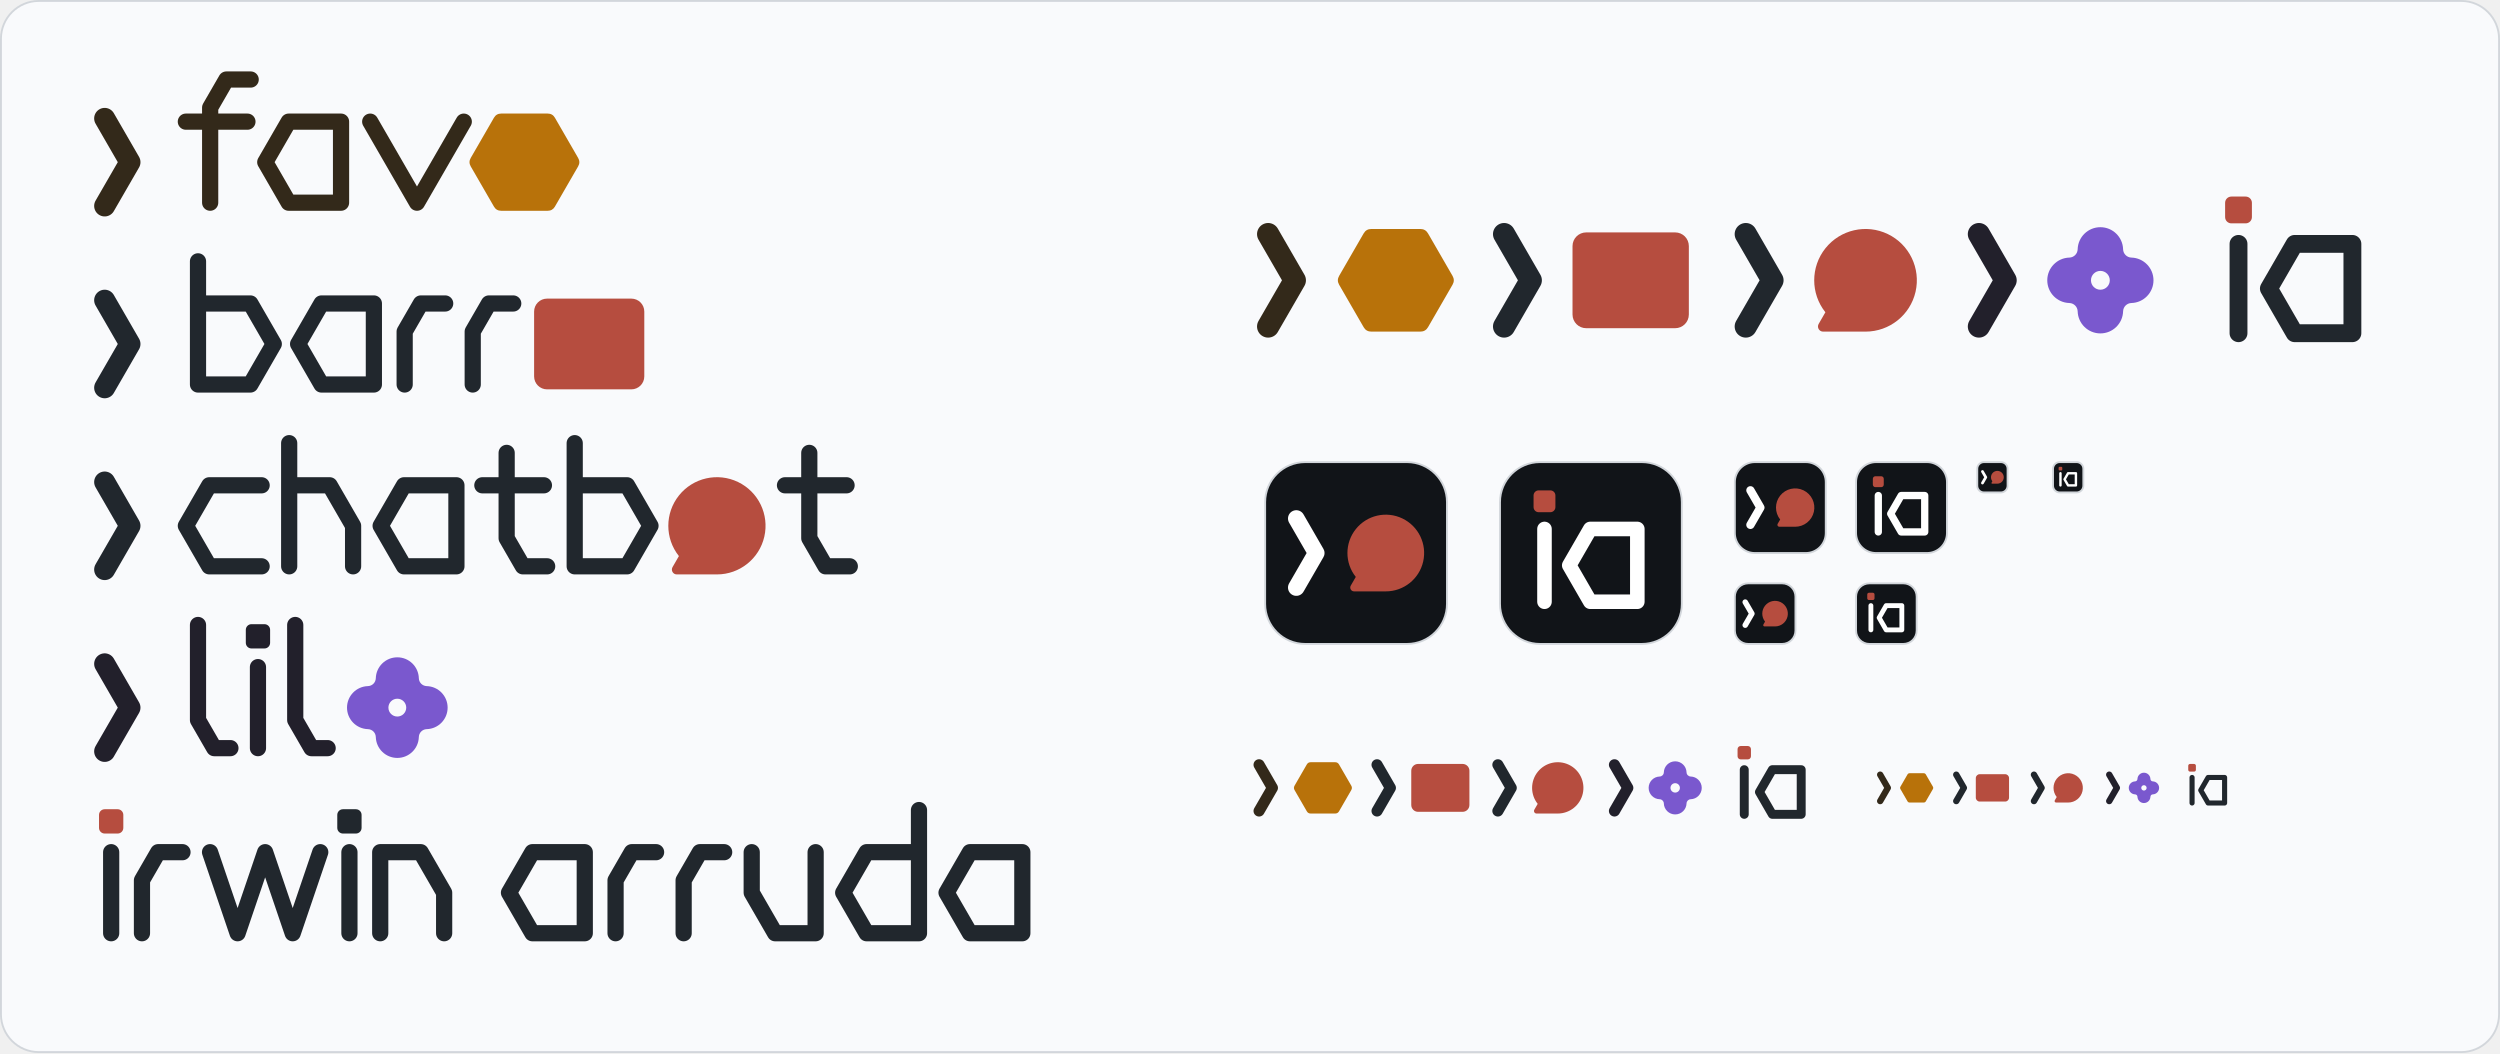
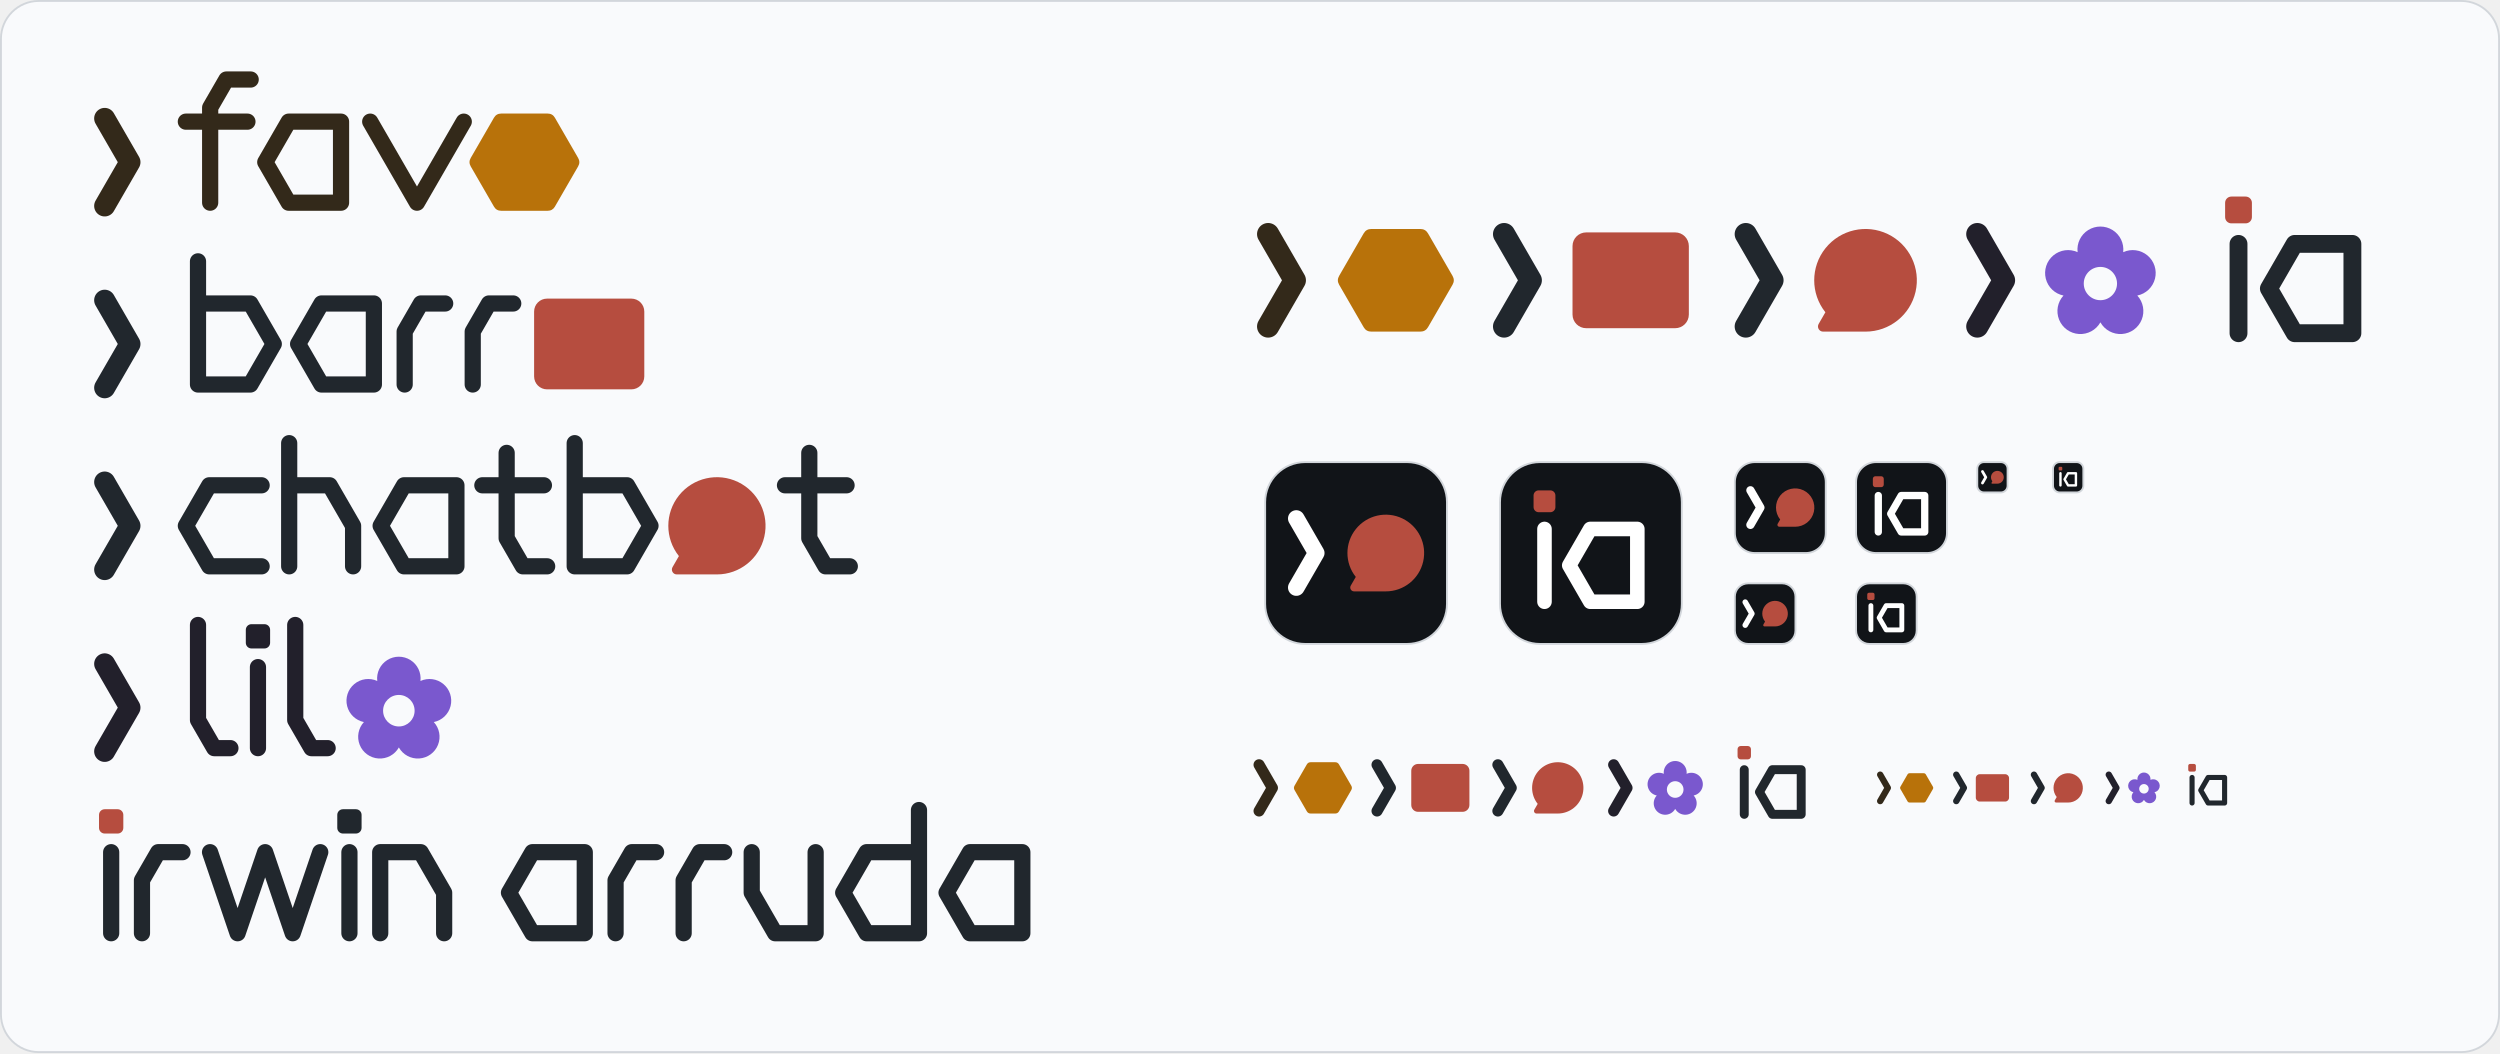
<svg xmlns="http://www.w3.org/2000/svg" viewBox="0 0 1320 556" role="img" aria-label="The marks of Favo, Barro, The Chatbot, Lila and Irwin Arruda, with their small marks and icons">
  <rect x="0.5" y="0.5" width="1319" height="555" rx="20" fill="#F9FAFC" stroke="#D2D6DB" />
  <svg x="48" y="36" width="260.25" height="80" viewBox="-4 -166 608.33 187">
    <path d="M13 -104L44.18 -50L13 4" fill="none" stroke="#33291A" stroke-width="26" stroke-linecap="round" stroke-linejoin="round" />
    <g fill="none" stroke="#33291A" stroke-width="20" stroke-linecap="round" stroke-linejoin="round">
      <path transform="translate(113.18 0)" d="M30 0V-117.36L50 -152H80M0 -100H76" />
      <path transform="translate(211.18 0)" d="M93.53 -100H28.87L0 -50L28.87 0H93.53M93.53 -100V0" />
      <path transform="translate(340.71 0)" d="M0 -100L57.73 0L115.47 -100" />
    </g>
    <path transform="translate(461.77 0)" d="M135.56 -55.2Q138.56 -50 135.56 -44.8L106.92 4.8Q103.92 10 97.92 10L40.64 10Q34.64 10 31.64 4.8L3 -44.8Q0 -50 3 -55.2L31.64 -104.8Q34.64 -110 40.64 -110L97.92 -110Q103.92 -110 106.92 -104.8Z" fill="#B8720A" />
  </svg>
  <svg x="48" y="132" width="293.9" height="80" viewBox="-4 -166 687 187">
    <path d="M13 -104L44.18 -50L13 4" fill="none" stroke="#21272D" stroke-width="26" stroke-linecap="round" stroke-linejoin="round" />
    <g fill="none" stroke="#21272D" stroke-width="20" stroke-linecap="round" stroke-linejoin="round">
      <path transform="translate(128.18 0)" d="M0 -152V0H64.67L93.53 -50L64.67 -100H0" />
      <path transform="translate(251.71 0)" d="M93.53 -100H28.87L0 -50L28.87 0H93.53M93.53 -100V0" />
      <path transform="translate(383.24 0)" d="M0 0V-65.36L20 -100H50" />
      <path transform="translate(467.24 0)" d="M0 0V-65.36L20 -100H50" />
    </g>
    <path transform="translate(543 0)" d="M16 -106H120A16 16 0 0 1 136 -90V-10A16 16 0 0 1 120 6H16A16 16 0 0 1 0 -10V-90A16 16 0 0 1 16 -106Z" fill="#B64D3F" />
  </svg>
  <svg x="48" y="228" width="406.69" height="80" viewBox="-4 -166 950.64 187">
    <path d="M13 -104L44.18 -50L13 4" fill="none" stroke="#21272D" stroke-width="26" stroke-linecap="round" stroke-linejoin="round" />
    <g fill="none" stroke="#21272D" stroke-width="20" stroke-linecap="round" stroke-linejoin="round">
      <path transform="translate(113.18 0)" d="M93.53 -100H28.87L0 -50L28.87 0H93.53" />
      <path transform="translate(240.71 0)" d="M0 -152V0M0 -100H50L78.87 -50V0" />
      <path transform="translate(353.58 0)" d="M93.53 -100H28.87L0 -50L28.87 0H93.53M93.53 -100V0" />
      <path transform="translate(479.11 0)" d="M30 -140V-34.64L50 0H80M0 -100H76" />
      <path transform="translate(593.11 0)" d="M0 -152V0H64.67L93.53 -50L64.67 -100H0" />
      <path transform="translate(852.64 0)" d="M30 -140V-34.64L50 0H80M0 -100H76" />
    </g>
    <path transform="translate(708.64 0)" d="M60 10H10.39A6 6 0 0 1 5.2 1L13.06 -12.63A60 60 0 1 1 60 10Z" fill="#B64D3F" />
  </svg>
-   <svg x="48" y="324" width="190.02" height="80" viewBox="-4 -166 444.18 187">
+   <svg x="48" y="324" width="191.62" height="80" viewBox="-4 -166 447.92 187">
    <path d="M13 -104L44.18 -50L13 4" fill="none" stroke="#22202B" stroke-width="26" stroke-linecap="round" stroke-linejoin="round" />
    <g fill="none" stroke="#22202B" stroke-width="20" stroke-linecap="round" stroke-linejoin="round">
      <path transform="translate(128.18 0)" d="M0 -152V-34.64L20 0H40" />
      <path transform="translate(202.18 0)" d="M0 0V-100" />
      <path transform="translate(248.18 0)" d="M0 -152V-34.64L20 0H40" />
    </g>
    <rect x="187.18" y="-153" width="30" height="30" rx="7" fill="#22202B" />
-     <path transform="translate(312.18 0)" d="M98.25 -76.56A26.57 26.57 0 0 1 98.25 -23.44A10 10 0 0 0 88.56 -13.75A26.57 26.57 0 0 1 35.44 -13.75A10 10 0 0 0 25.75 -23.44A26.57 26.57 0 0 1 25.75 -76.56A10 10 0 0 0 35.44 -86.25A26.57 26.57 0 0 1 88.56 -86.25A10 10 0 0 0 98.25 -76.56ZM73 -50A11 11 0 1 0 51 -50A11 11 0 1 0 73 -50Z" fill="#7A58CE" />
+     <path transform="translate(312.18 0)" d="M37.23 -82.9A26.84 26.84 0 1 1 90.55 -82.9A26.84 26.84 0 1 1 107.03 -32.18A26.84 26.84 0 1 1 63.89 -0.84A26.84 26.84 0 1 1 20.75 -32.18A26.84 26.84 0 1 1 37.23 -82.9ZM83.34 -46.2A19.45 19.45 0 1 0 44.44 -46.2A19.45 19.45 0 1 0 83.34 -46.2Z" fill="#7A58CE" />
  </svg>
  <svg x="48" y="420" width="500.35" height="81.3" viewBox="0 -170 1169.33 190">
    <g fill="none" stroke="#21272D" stroke-width="20" stroke-linecap="round" stroke-linejoin="round">
      <path transform="translate(25 0)" d="M0 0V-100" />
      <path transform="translate(63 0)" d="M0 0V-65.36L20 -100H50" />
      <path transform="translate(147 0)" d="M0 -100L34 0L68 -100L102 0L136 -100" />
      <path transform="translate(319 0)" d="M0 0V-100" />
      <path transform="translate(357 0)" d="M0 0V-100H50L78.87 -50V0" />
      <path transform="translate(515.87 0)" d="M93.53 -100H28.87L0 -50L28.87 0H93.53M93.53 -100V0" />
      <path transform="translate(647.4 0)" d="M0 0V-65.36L20 -100H50" />
      <path transform="translate(731.4 0)" d="M0 0V-65.36L20 -100H50" />
      <path transform="translate(815.4 0)" d="M0 -100V-50L28.87 0H78.87V-100" />
      <path transform="translate(928.27 0)" d="M93.53 -100H28.87L0 -50L28.87 0H93.53M93.53 -152V0" />
      <path transform="translate(1055.8 0)" d="M93.53 -100H28.87L0 -50L28.87 0H93.53M93.53 -100V0" />
    </g>
    <rect x="10" y="-153" width="30" height="30" rx="7" fill="#B64D3F" />
    <rect x="304" y="-153" width="30" height="30" rx="7" fill="#21272D" />
  </svg>
  <svg x="660" y="92" width="112" height="112" viewBox="-8.22 -174 248 248">
    <path d="M13 -104L44.18 -50L13 4" fill="none" stroke="#33291A" stroke-width="26" stroke-linecap="round" stroke-linejoin="round" />
    <path transform="translate(93 0)" d="M135.56 -55.2Q138.56 -50 135.56 -44.8L106.92 4.8Q103.92 10 97.92 10L40.64 10Q34.64 10 31.64 4.8L3 -44.8Q0 -50 3 -55.2L31.64 -104.8Q34.64 -110 40.64 -110L97.92 -110Q103.92 -110 106.92 -104.8Z" fill="#B8720A" />
  </svg>
  <svg x="784" y="92" width="112" height="112" viewBox="-9.5 -174 248 248">
    <path d="M13 -104L44.18 -50L13 4" fill="none" stroke="#21272D" stroke-width="26" stroke-linecap="round" stroke-linejoin="round" />
    <path transform="translate(93 0)" d="M16 -106H120A16 16 0 0 1 136 -90V-10A16 16 0 0 1 120 6H16A16 16 0 0 1 0 -10V-90A16 16 0 0 1 16 -106Z" fill="#B64D3F" />
  </svg>
  <svg x="908" y="92" width="112" height="112" viewBox="-17.5 -174 248 248">
    <path d="M13 -104L44.18 -50L13 4" fill="none" stroke="#21272D" stroke-width="26" stroke-linecap="round" stroke-linejoin="round" />
    <path transform="translate(93 0)" d="M60 10H10.39A6 6 0 0 1 5.2 1L13.06 -12.63A60 60 0 1 1 60 10Z" fill="#B64D3F" />
  </svg>
-   <svg x="1032" y="92" width="112" height="112" viewBox="-15.5 -174 248 248">
-     <path d="M13 -104L44.18 -50L13 4" fill="none" stroke="#22202B" stroke-width="26" stroke-linecap="round" stroke-linejoin="round" />
-     <path transform="translate(93 0)" d="M98.25 -76.56A26.57 26.57 0 0 1 98.25 -23.44A10 10 0 0 0 88.56 -13.75A26.57 26.57 0 0 1 35.44 -13.75A10 10 0 0 0 25.75 -23.44A26.57 26.57 0 0 1 25.75 -76.56A10 10 0 0 0 35.44 -86.25A26.57 26.57 0 0 1 88.56 -86.25A10 10 0 0 0 98.25 -76.56ZM73 -50A11 11 0 1 0 51 -50A11 11 0 1 0 73 -50Z" fill="#7A58CE" />
+   <svg x="1032" y="92" width="112" height="112" viewBox="-13.63 -174 248 248">
+     <path d="M13 -104L44.18 -50L13 4" fill="none" stroke="#22202B" stroke-width="26" stroke-linecap="round" stroke-linejoin="round" />
+     <path transform="translate(93 0)" d="M37.23 -82.9A26.84 26.84 0 1 1 90.55 -82.9A26.84 26.84 0 1 1 107.03 -32.18A26.84 26.84 0 1 1 63.89 -0.84A26.84 26.84 0 1 1 20.75 -32.18A26.84 26.84 0 1 1 37.23 -82.9ZM83.34 -46.2A19.45 19.45 0 1 0 44.44 -46.2A19.45 19.45 0 1 0 83.34 -46.2Z" fill="#7A58CE" />
  </svg>
  <svg x="1156" y="92" width="112" height="112" viewBox="-30 -178 237.53 237.53">
    <g fill="none" stroke="#21272D" stroke-width="20" stroke-linecap="round" stroke-linejoin="round">
      <path transform="translate(25 0)" d="M0 0V-100" />
      <path transform="translate(59 0)" d="M93.53 -100H28.87L0 -50L28.87 0H93.53M93.53 -100V0" />
    </g>
    <rect x="10" y="-153" width="30" height="30" rx="7" fill="#B64D3F" />
  </svg>
  <svg x="668" y="244" width="96" height="96" viewBox="0 0 512 512">
    <rect width="512" height="512" rx="112" fill="#111418" />
    <g transform="translate(256 256) scale(1.8) translate(-106.5 50)">
      <path d="M13 -104L44.18 -50L13 4" fill="none" stroke="#FFFFFF" stroke-width="26" stroke-linecap="round" stroke-linejoin="round" />
      <path transform="translate(93 0)" d="M60 10H10.39A6 6 0 0 1 5.2 1L13.06 -12.63A60 60 0 1 1 60 10Z" fill="#B64D3F" />
    </g>
  </svg>
  <rect x="668" y="244" width="96" height="96" rx="21.12" fill="none" stroke="#D2D6DB" />
  <svg x="792" y="244" width="96" height="96" viewBox="0 0 512 512">
    <rect width="512" height="512" rx="112" fill="#111418" />
    <g transform="translate(256 262) scale(2.05) translate(-88.77 64)">
      <g fill="none" stroke="#FFFFFF" stroke-width="20" stroke-linecap="round" stroke-linejoin="round">
        <path transform="translate(25 0)" d="M0 0V-100" />
        <path transform="translate(59 0)" d="M93.53 -100H28.87L0 -50L28.87 0H93.53M93.53 -100V0" />
      </g>
      <rect x="10" y="-153" width="30" height="30" rx="7" fill="#B64D3F" />
    </g>
  </svg>
  <rect x="792" y="244" width="96" height="96" rx="21.12" fill="none" stroke="#D2D6DB" />
  <svg x="916" y="244" width="48" height="48" viewBox="0 0 512 512">
    <rect width="512" height="512" rx="112" fill="#111418" />
    <g transform="translate(256 256) scale(1.8) translate(-106.5 50)">
      <path d="M13 -104L44.18 -50L13 4" fill="none" stroke="#FFFFFF" stroke-width="26" stroke-linecap="round" stroke-linejoin="round" />
      <path transform="translate(93 0)" d="M60 10H10.39A6 6 0 0 1 5.2 1L13.06 -12.63A60 60 0 1 1 60 10Z" fill="#B64D3F" />
    </g>
  </svg>
  <rect x="916" y="244" width="48" height="48" rx="10.56" fill="none" stroke="#D2D6DB" />
  <svg x="980" y="244" width="48" height="48" viewBox="0 0 512 512">
    <rect width="512" height="512" rx="112" fill="#111418" />
    <g transform="translate(256 262) scale(2.05) translate(-88.77 64)">
      <g fill="none" stroke="#FFFFFF" stroke-width="20" stroke-linecap="round" stroke-linejoin="round">
        <path transform="translate(25 0)" d="M0 0V-100" />
        <path transform="translate(59 0)" d="M93.53 -100H28.87L0 -50L28.87 0H93.53M93.53 -100V0" />
      </g>
      <rect x="10" y="-153" width="30" height="30" rx="7" fill="#B64D3F" />
    </g>
  </svg>
  <rect x="980" y="244" width="48" height="48" rx="10.56" fill="none" stroke="#D2D6DB" />
  <svg x="916" y="308" width="32" height="32" viewBox="0 0 512 512">
    <rect width="512" height="512" rx="112" fill="#111418" />
    <g transform="translate(256 256) scale(1.8) translate(-106.5 50)">
      <path d="M13 -104L44.18 -50L13 4" fill="none" stroke="#FFFFFF" stroke-width="26" stroke-linecap="round" stroke-linejoin="round" />
      <path transform="translate(93 0)" d="M60 10H10.39A6 6 0 0 1 5.2 1L13.06 -12.63A60 60 0 1 1 60 10Z" fill="#B64D3F" />
    </g>
  </svg>
  <rect x="916" y="308" width="32" height="32" rx="7.04" fill="none" stroke="#D2D6DB" />
  <svg x="980" y="308" width="32" height="32" viewBox="0 0 512 512">
    <rect width="512" height="512" rx="112" fill="#111418" />
    <g transform="translate(256 262) scale(2.05) translate(-88.77 64)">
      <g fill="none" stroke="#FFFFFF" stroke-width="20" stroke-linecap="round" stroke-linejoin="round">
        <path transform="translate(25 0)" d="M0 0V-100" />
        <path transform="translate(59 0)" d="M93.53 -100H28.87L0 -50L28.87 0H93.53M93.53 -100V0" />
      </g>
      <rect x="10" y="-153" width="30" height="30" rx="7" fill="#B64D3F" />
    </g>
  </svg>
  <rect x="980" y="308" width="32" height="32" rx="7.04" fill="none" stroke="#D2D6DB" />
  <svg x="1044" y="244" width="16" height="16" viewBox="0 0 512 512">
    <rect width="512" height="512" rx="112" fill="#111418" />
    <g transform="translate(256 256) scale(1.8) translate(-106.5 50)">
      <path d="M13 -104L44.18 -50L13 4" fill="none" stroke="#FFFFFF" stroke-width="26" stroke-linecap="round" stroke-linejoin="round" />
      <path transform="translate(93 0)" d="M60 10H10.39A6 6 0 0 1 5.2 1L13.06 -12.63A60 60 0 1 1 60 10Z" fill="#B64D3F" />
    </g>
  </svg>
  <rect x="1044" y="244" width="16" height="16" rx="3.52" fill="none" stroke="#D2D6DB" />
  <svg x="1084" y="244" width="16" height="16" viewBox="0 0 512 512">
    <rect width="512" height="512" rx="112" fill="#111418" />
    <g transform="translate(256 262) scale(2.05) translate(-88.77 64)">
      <g fill="none" stroke="#FFFFFF" stroke-width="20" stroke-linecap="round" stroke-linejoin="round">
        <path transform="translate(25 0)" d="M0 0V-100" />
        <path transform="translate(59 0)" d="M93.53 -100H28.87L0 -50L28.87 0H93.53M93.53 -100V0" />
      </g>
      <rect x="10" y="-153" width="30" height="30" rx="7" fill="#B64D3F" />
    </g>
  </svg>
  <rect x="1084" y="244" width="16" height="16" rx="3.52" fill="none" stroke="#D2D6DB" />
  <svg x="660" y="388" width="56" height="56" viewBox="-8.22 -174 248 248">
    <path d="M13 -104L44.18 -50L13 4" fill="none" stroke="#33291A" stroke-width="26" stroke-linecap="round" stroke-linejoin="round" />
    <path transform="translate(93 0)" d="M135.56 -55.2Q138.56 -50 135.56 -44.8L106.92 4.8Q103.92 10 97.92 10L40.64 10Q34.64 10 31.64 4.8L3 -44.8Q0 -50 3 -55.2L31.64 -104.8Q34.64 -110 40.64 -110L97.92 -110Q103.92 -110 106.92 -104.8Z" fill="#B8720A" />
  </svg>
  <svg x="722" y="388" width="56" height="56" viewBox="-9.5 -174 248 248">
    <path d="M13 -104L44.18 -50L13 4" fill="none" stroke="#21272D" stroke-width="26" stroke-linecap="round" stroke-linejoin="round" />
    <path transform="translate(93 0)" d="M16 -106H120A16 16 0 0 1 136 -90V-10A16 16 0 0 1 120 6H16A16 16 0 0 1 0 -10V-90A16 16 0 0 1 16 -106Z" fill="#B64D3F" />
  </svg>
  <svg x="784" y="388" width="56" height="56" viewBox="-17.5 -174 248 248">
    <path d="M13 -104L44.18 -50L13 4" fill="none" stroke="#21272D" stroke-width="26" stroke-linecap="round" stroke-linejoin="round" />
    <path transform="translate(93 0)" d="M60 10H10.39A6 6 0 0 1 5.2 1L13.06 -12.63A60 60 0 1 1 60 10Z" fill="#B64D3F" />
  </svg>
-   <svg x="846" y="388" width="56" height="56" viewBox="-15.5 -174 248 248">
-     <path d="M13 -104L44.18 -50L13 4" fill="none" stroke="#22202B" stroke-width="26" stroke-linecap="round" stroke-linejoin="round" />
-     <path transform="translate(93 0)" d="M98.25 -76.56A26.57 26.57 0 0 1 98.25 -23.44A10 10 0 0 0 88.56 -13.75A26.57 26.57 0 0 1 35.44 -13.75A10 10 0 0 0 25.75 -23.44A26.57 26.57 0 0 1 25.75 -76.56A10 10 0 0 0 35.44 -86.25A26.57 26.57 0 0 1 88.56 -86.25A10 10 0 0 0 98.25 -76.56ZM73 -50A11 11 0 1 0 51 -50A11 11 0 1 0 73 -50Z" fill="#7A58CE" />
+   <svg x="846" y="388" width="56" height="56" viewBox="-13.63 -174 248 248">
+     <path d="M13 -104L44.18 -50L13 4" fill="none" stroke="#22202B" stroke-width="26" stroke-linecap="round" stroke-linejoin="round" />
+     <path transform="translate(93 0)" d="M37.23 -82.9A26.84 26.84 0 1 1 90.55 -82.9A26.84 26.84 0 1 1 107.03 -32.18A26.84 26.84 0 1 1 63.89 -0.84A26.84 26.84 0 1 1 20.75 -32.18A26.84 26.84 0 1 1 37.23 -82.9ZM83.34 -46.2A19.45 19.45 0 1 0 44.44 -46.2A19.45 19.45 0 1 0 83.34 -46.2Z" fill="#7A58CE" />
  </svg>
  <svg x="908" y="388" width="56" height="56" viewBox="-30 -178 237.53 237.53">
    <g fill="none" stroke="#21272D" stroke-width="20" stroke-linecap="round" stroke-linejoin="round">
      <path transform="translate(25 0)" d="M0 0V-100" />
      <path transform="translate(59 0)" d="M93.53 -100H28.87L0 -50L28.87 0H93.53M93.53 -100V0" />
    </g>
    <rect x="10" y="-153" width="30" height="30" rx="7" fill="#B64D3F" />
  </svg>
  <svg x="990" y="400" width="32" height="32" viewBox="-8.22 -174 248 248">
    <path d="M13 -104L44.18 -50L13 4" fill="none" stroke="#33291A" stroke-width="26" stroke-linecap="round" stroke-linejoin="round" />
    <path transform="translate(93 0)" d="M135.56 -55.2Q138.56 -50 135.56 -44.8L106.92 4.8Q103.92 10 97.92 10L40.64 10Q34.64 10 31.64 4.8L3 -44.8Q0 -50 3 -55.2L31.64 -104.8Q34.64 -110 40.64 -110L97.92 -110Q103.92 -110 106.92 -104.8Z" fill="#B8720A" />
  </svg>
  <svg x="1030" y="400" width="32" height="32" viewBox="-9.5 -174 248 248">
    <path d="M13 -104L44.18 -50L13 4" fill="none" stroke="#21272D" stroke-width="26" stroke-linecap="round" stroke-linejoin="round" />
    <path transform="translate(93 0)" d="M16 -106H120A16 16 0 0 1 136 -90V-10A16 16 0 0 1 120 6H16A16 16 0 0 1 0 -10V-90A16 16 0 0 1 16 -106Z" fill="#B64D3F" />
  </svg>
  <svg x="1070" y="400" width="32" height="32" viewBox="-17.5 -174 248 248">
    <path d="M13 -104L44.18 -50L13 4" fill="none" stroke="#21272D" stroke-width="26" stroke-linecap="round" stroke-linejoin="round" />
    <path transform="translate(93 0)" d="M60 10H10.39A6 6 0 0 1 5.2 1L13.06 -12.63A60 60 0 1 1 60 10Z" fill="#B64D3F" />
  </svg>
-   <svg x="1110" y="400" width="32" height="32" viewBox="-15.5 -174 248 248">
-     <path d="M13 -104L44.18 -50L13 4" fill="none" stroke="#22202B" stroke-width="26" stroke-linecap="round" stroke-linejoin="round" />
-     <path transform="translate(93 0)" d="M98.25 -76.56A26.57 26.57 0 0 1 98.25 -23.44A10 10 0 0 0 88.56 -13.75A26.57 26.57 0 0 1 35.44 -13.75A10 10 0 0 0 25.75 -23.44A26.57 26.57 0 0 1 25.75 -76.56A10 10 0 0 0 35.44 -86.25A26.57 26.57 0 0 1 88.56 -86.25A10 10 0 0 0 98.25 -76.56ZM73 -50A11 11 0 1 0 51 -50A11 11 0 1 0 73 -50Z" fill="#7A58CE" />
+   <svg x="1110" y="400" width="32" height="32" viewBox="-13.63 -174 248 248">
+     <path d="M13 -104L44.18 -50L13 4" fill="none" stroke="#22202B" stroke-width="26" stroke-linecap="round" stroke-linejoin="round" />
+     <path transform="translate(93 0)" d="M37.23 -82.9A26.84 26.84 0 1 1 90.55 -82.9A26.84 26.84 0 1 1 107.03 -32.18A26.84 26.84 0 1 1 63.89 -0.84A26.84 26.84 0 1 1 20.75 -32.18A26.84 26.84 0 1 1 37.23 -82.9ZM83.34 -46.2A19.45 19.45 0 1 0 44.44 -46.2A19.45 19.45 0 1 0 83.34 -46.2Z" fill="#7A58CE" />
  </svg>
  <svg x="1150" y="400" width="32" height="32" viewBox="-30 -178 237.53 237.53">
    <g fill="none" stroke="#21272D" stroke-width="20" stroke-linecap="round" stroke-linejoin="round">
      <path transform="translate(25 0)" d="M0 0V-100" />
      <path transform="translate(59 0)" d="M93.53 -100H28.87L0 -50L28.87 0H93.53M93.53 -100V0" />
    </g>
    <rect x="10" y="-153" width="30" height="30" rx="7" fill="#B64D3F" />
  </svg>
</svg>
